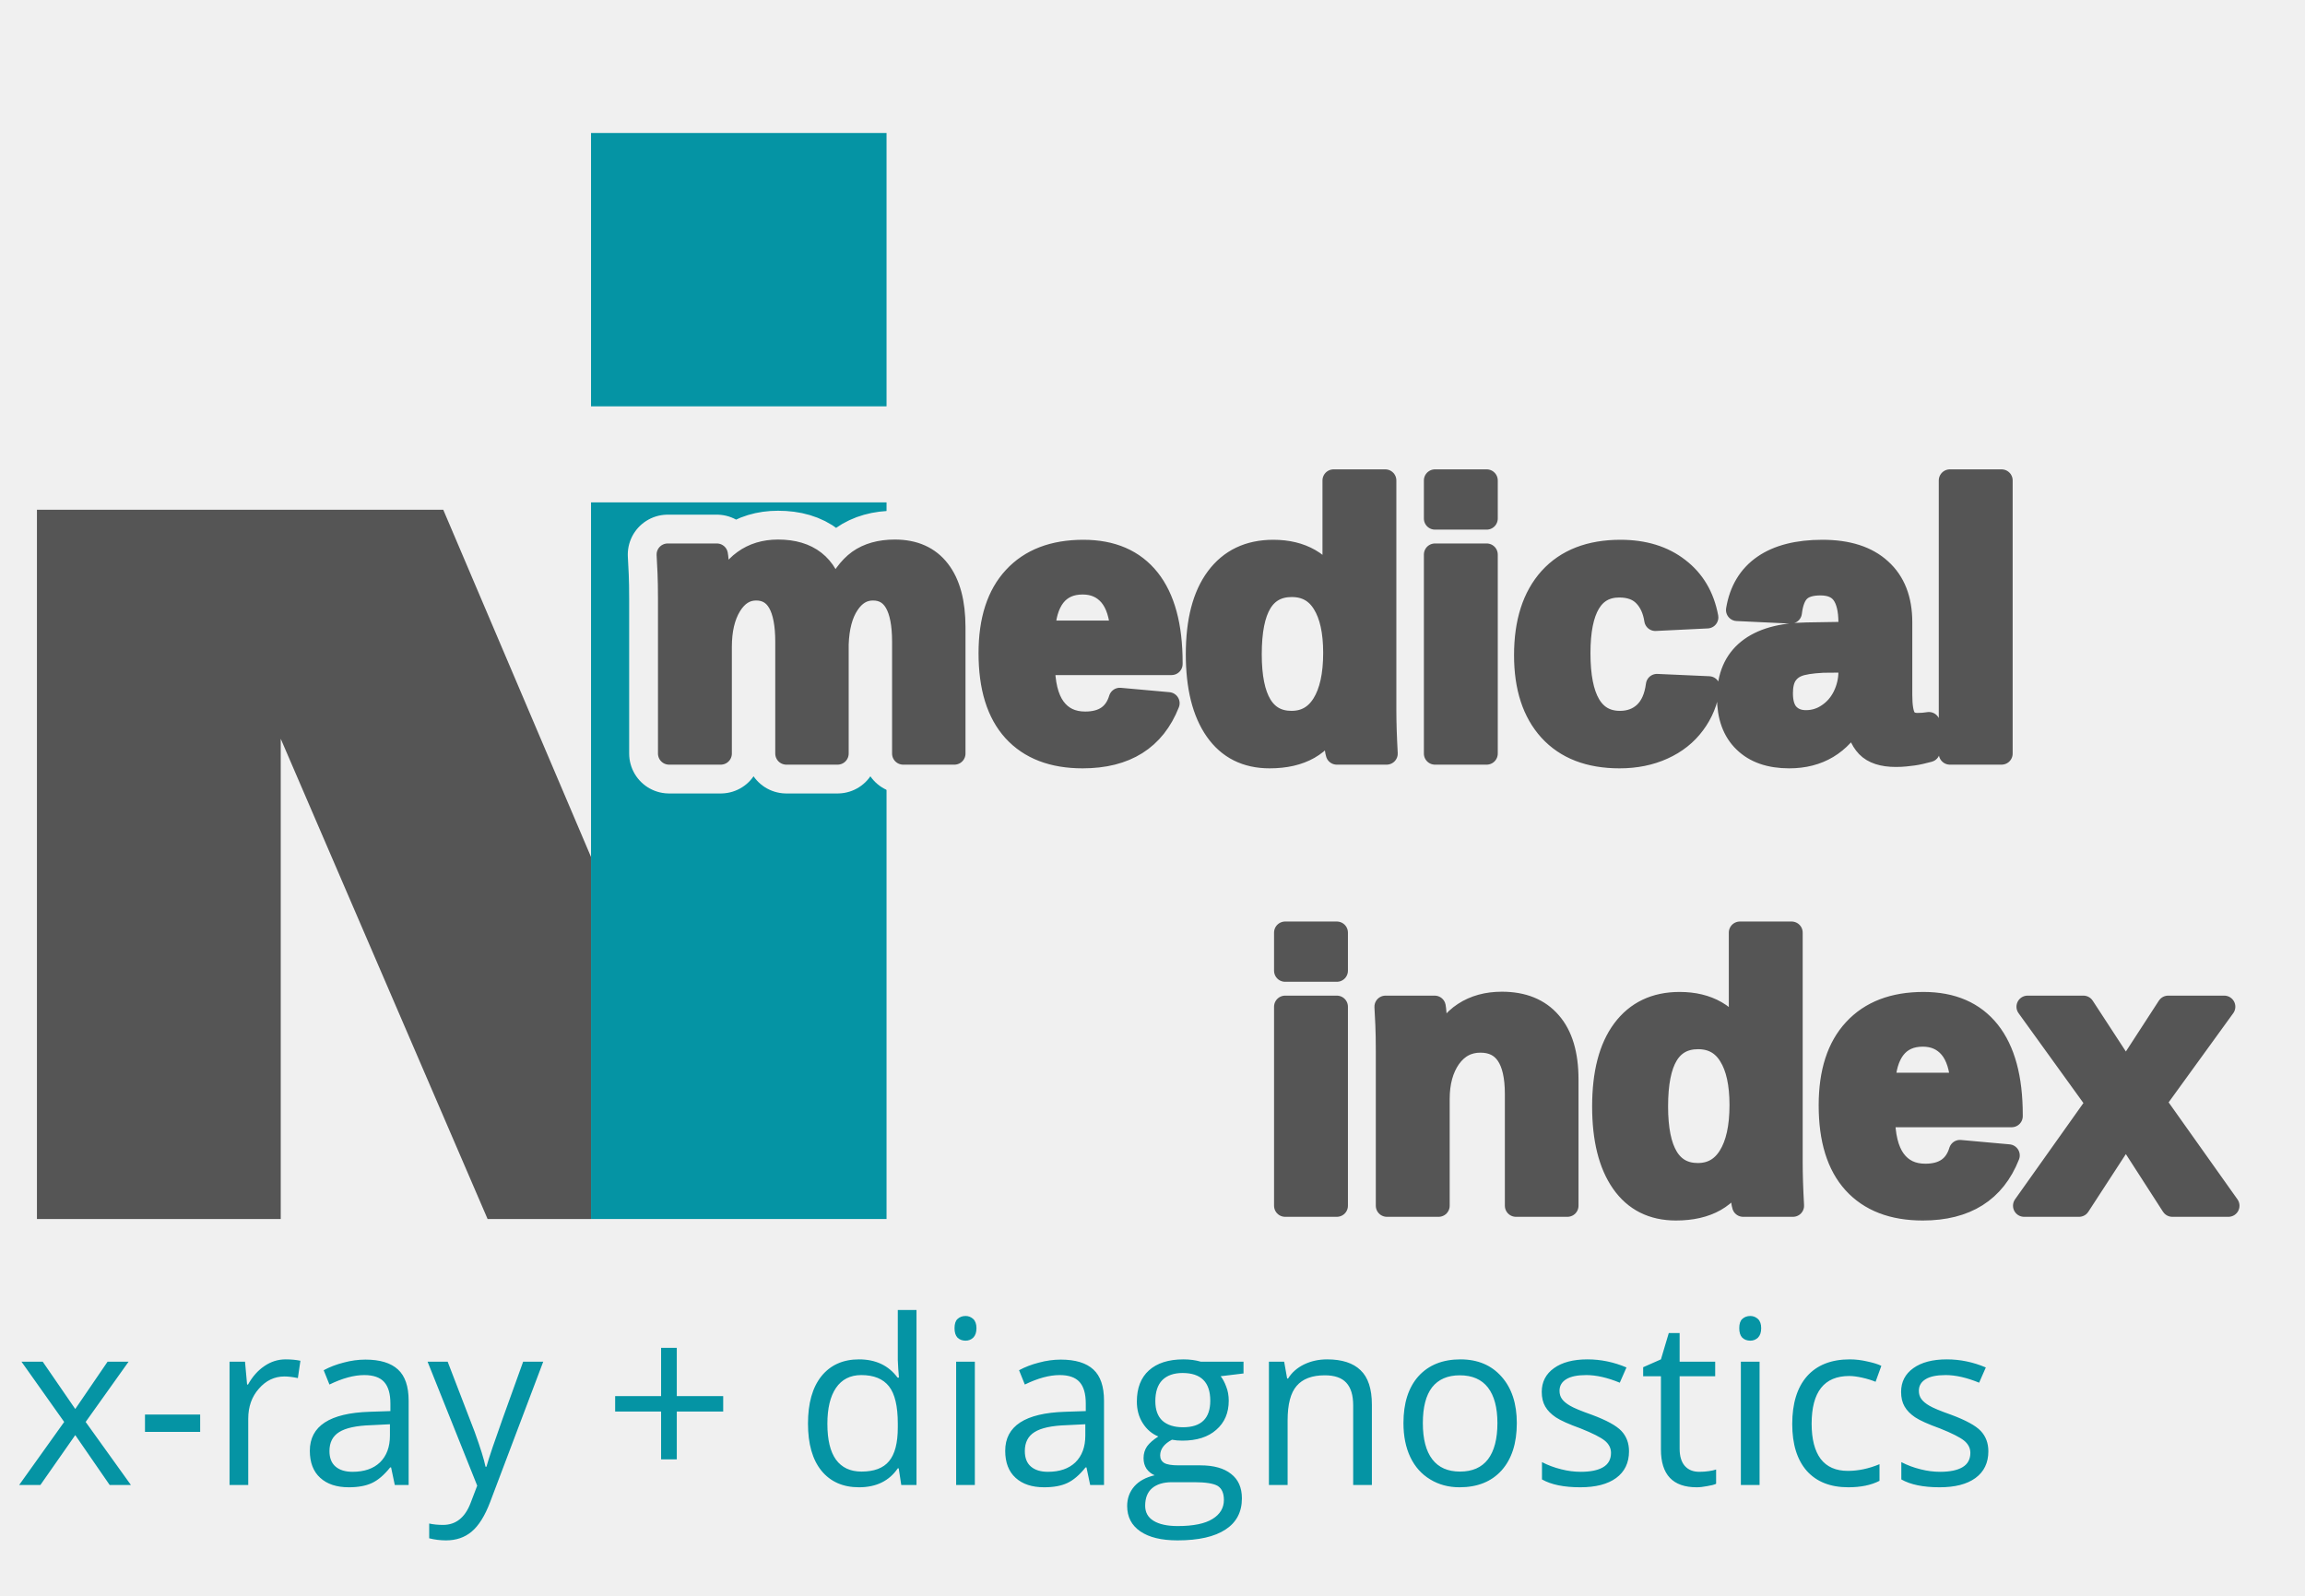
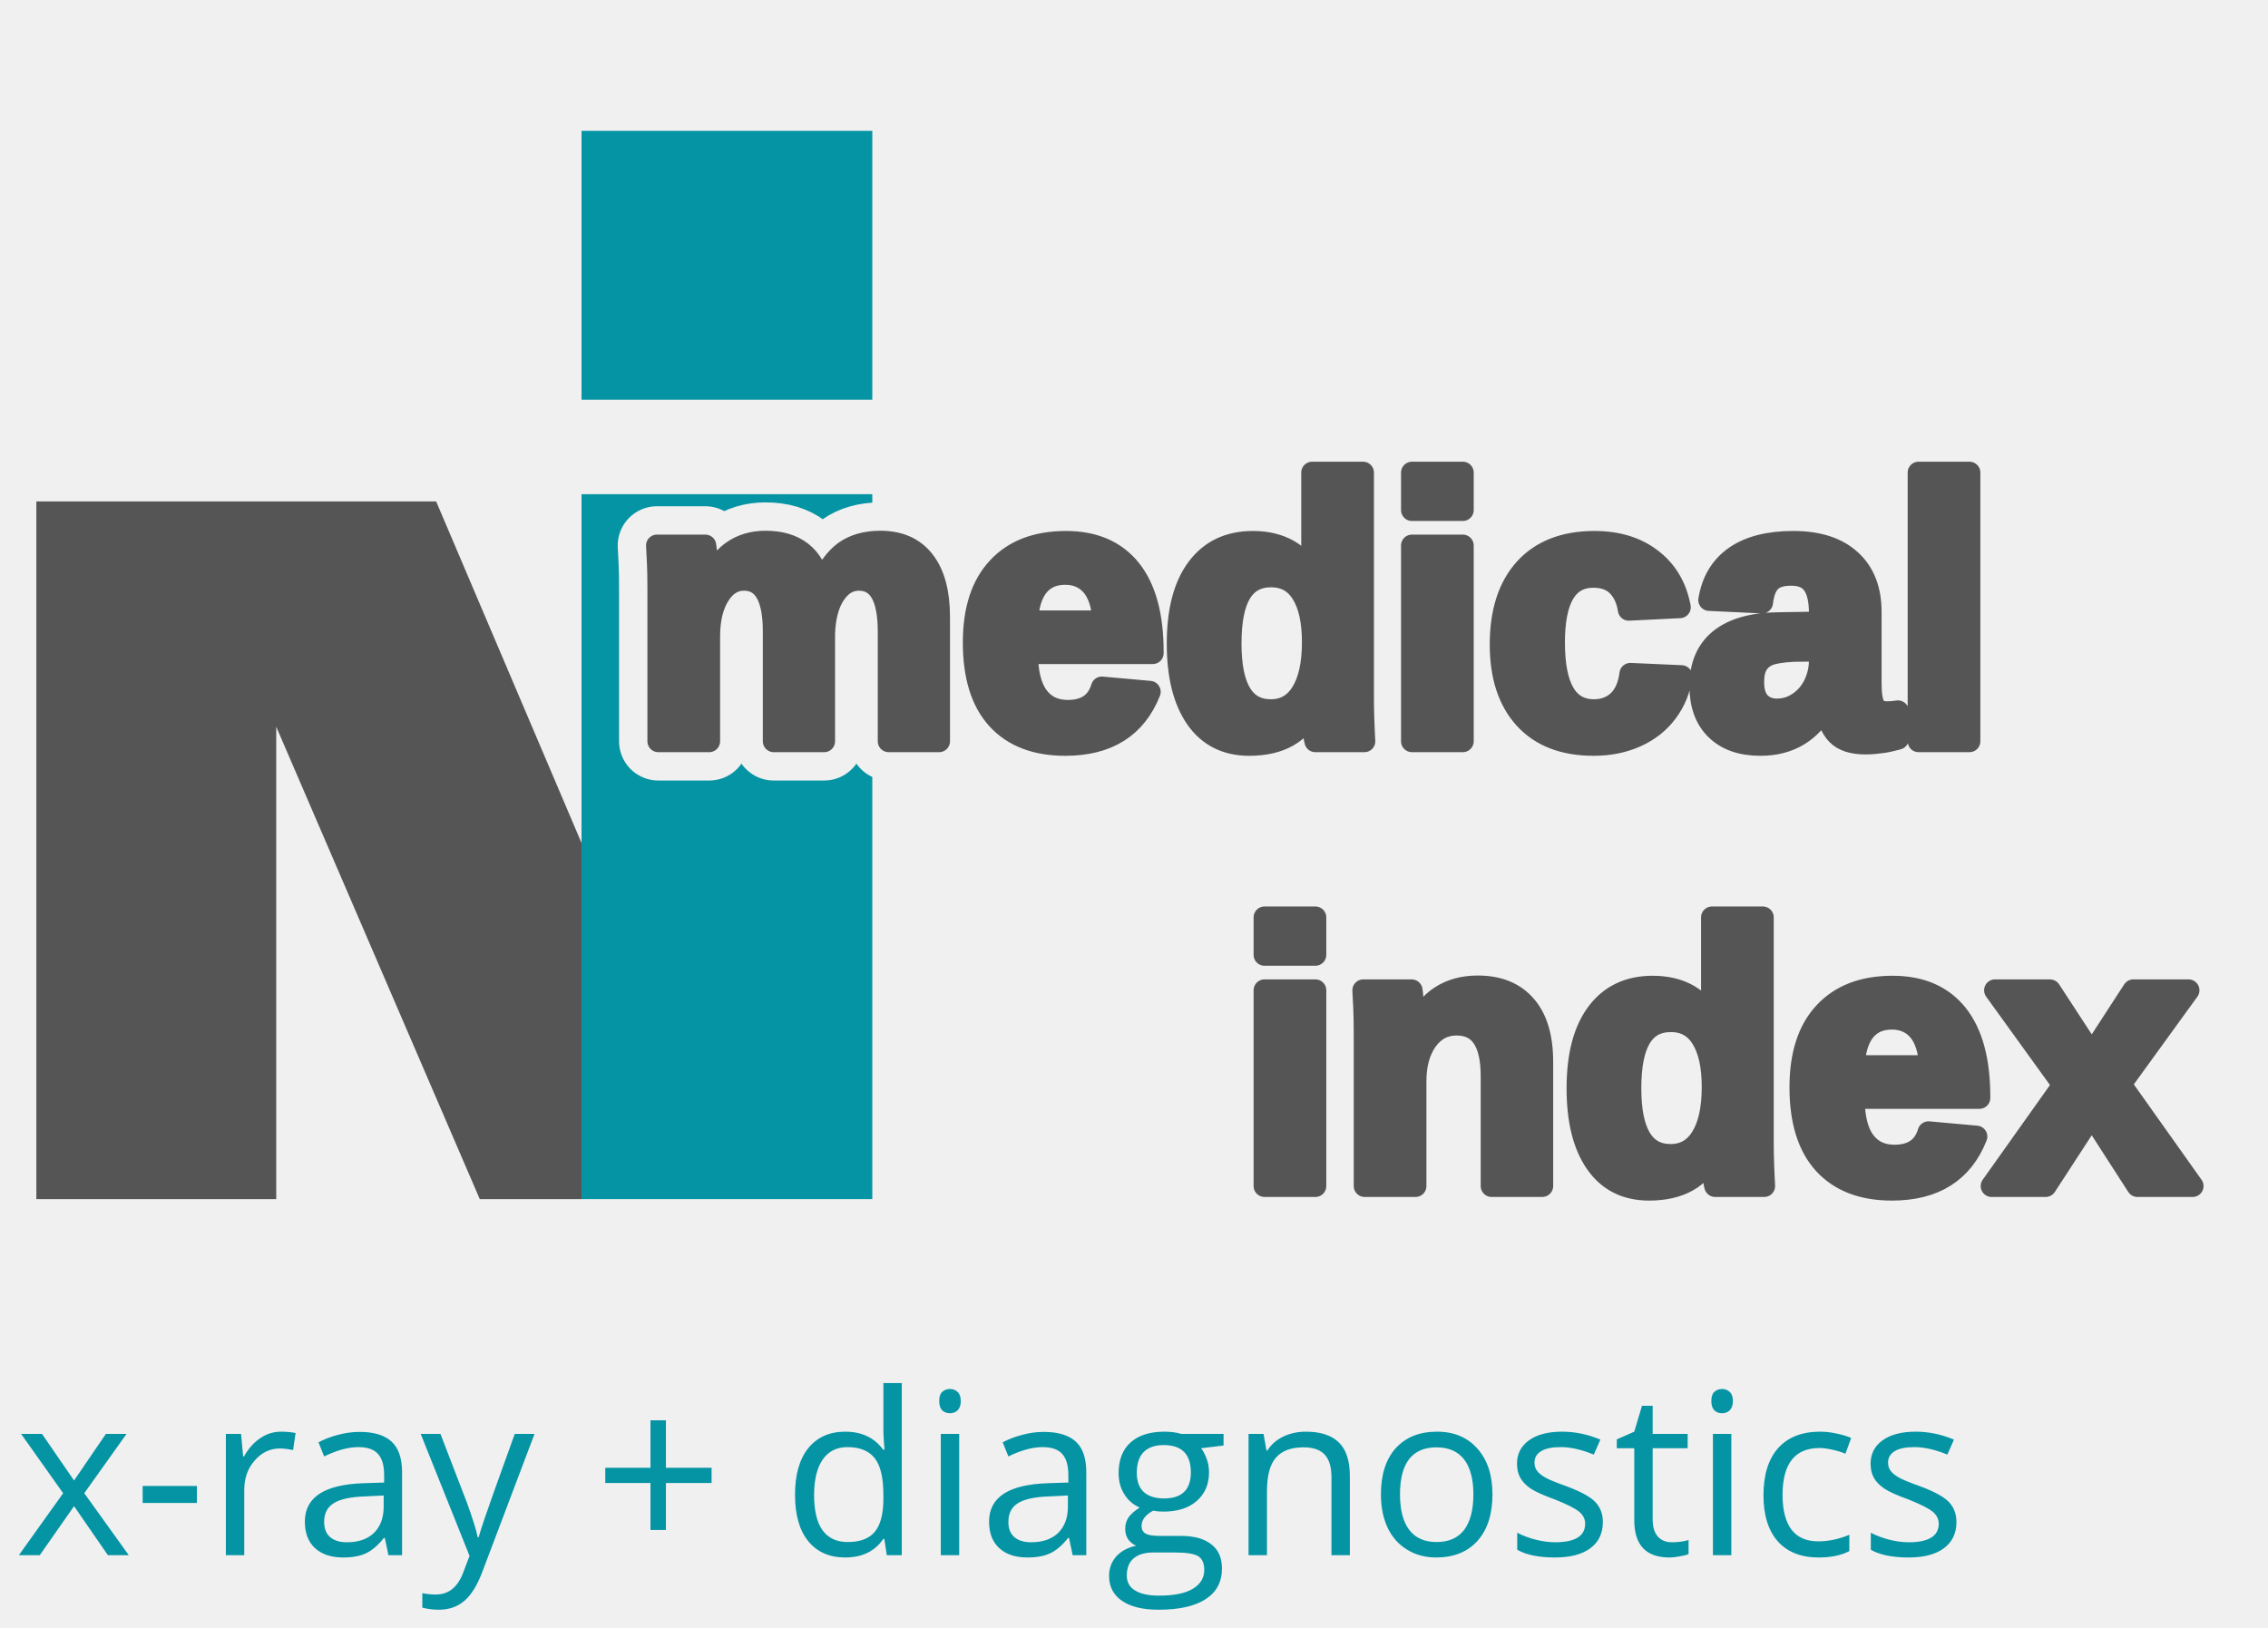
- <svg xmlns="http://www.w3.org/2000/svg" viewBox="0 0 156 108" overflow="visible" role="img" aria-label="medical index, x-ray + diagnostics">
+ <svg xmlns="http://www.w3.org/2000/svg" viewBox="0 0 156 112" overflow="visible" role="img" aria-label="medical index, x-ray + diagnostics">
  <defs>
-     <mask id="LGM" maskUnits="userSpaceOnUse" x="0" y="0" width="156" height="108">
-       <rect width="156" height="108" fill="#fff" />
+     <mask id="LGM" maskUnits="userSpaceOnUse" x="0" y="0" width="156" height="112">
+       <rect width="156" height="112" fill="#fff" />
      <text x="43.5" y="51" font-family="Comfortaa,Arial,sans-serif" font-weight="700" font-size="25.5" letter-spacing="-.2" fill="#000" stroke="#000" stroke-width="5.4" stroke-linejoin="round">m</text>
    </mask>
  </defs>
  <path fill="#555555" d="M2.5 34.5H30L40 58V82.5H33L19 50V82.5H2.5Z" />
  <rect fill="#0594a4" x="40" y="9" width="20" height="18.5" />
  <rect fill="#0594a4" x="40" y="34" width="20" height="48.5" mask="url(#LGM)" />
  <g font-family="Comfortaa,Arial,sans-serif" font-weight="700" font-size="25.5" letter-spacing="-.2" fill="#555555" stroke="#555555" stroke-width="1.5" stroke-linejoin="round">
    <text x="43.5" y="51">medical</text>
    <text x="151" y="81.6" text-anchor="end">index</text>
  </g>
-   <text x="1" y="100.5" font-family="'Open Sans',Arial,sans-serif" font-size="15.6" fill="#0594a4">x-ray + diagnostics</text>
+   <text x="1" y="107" font-family="'Open Sans',Arial,sans-serif" font-size="15.6" fill="#0594a4">x-ray + diagnostics</text>
</svg>
